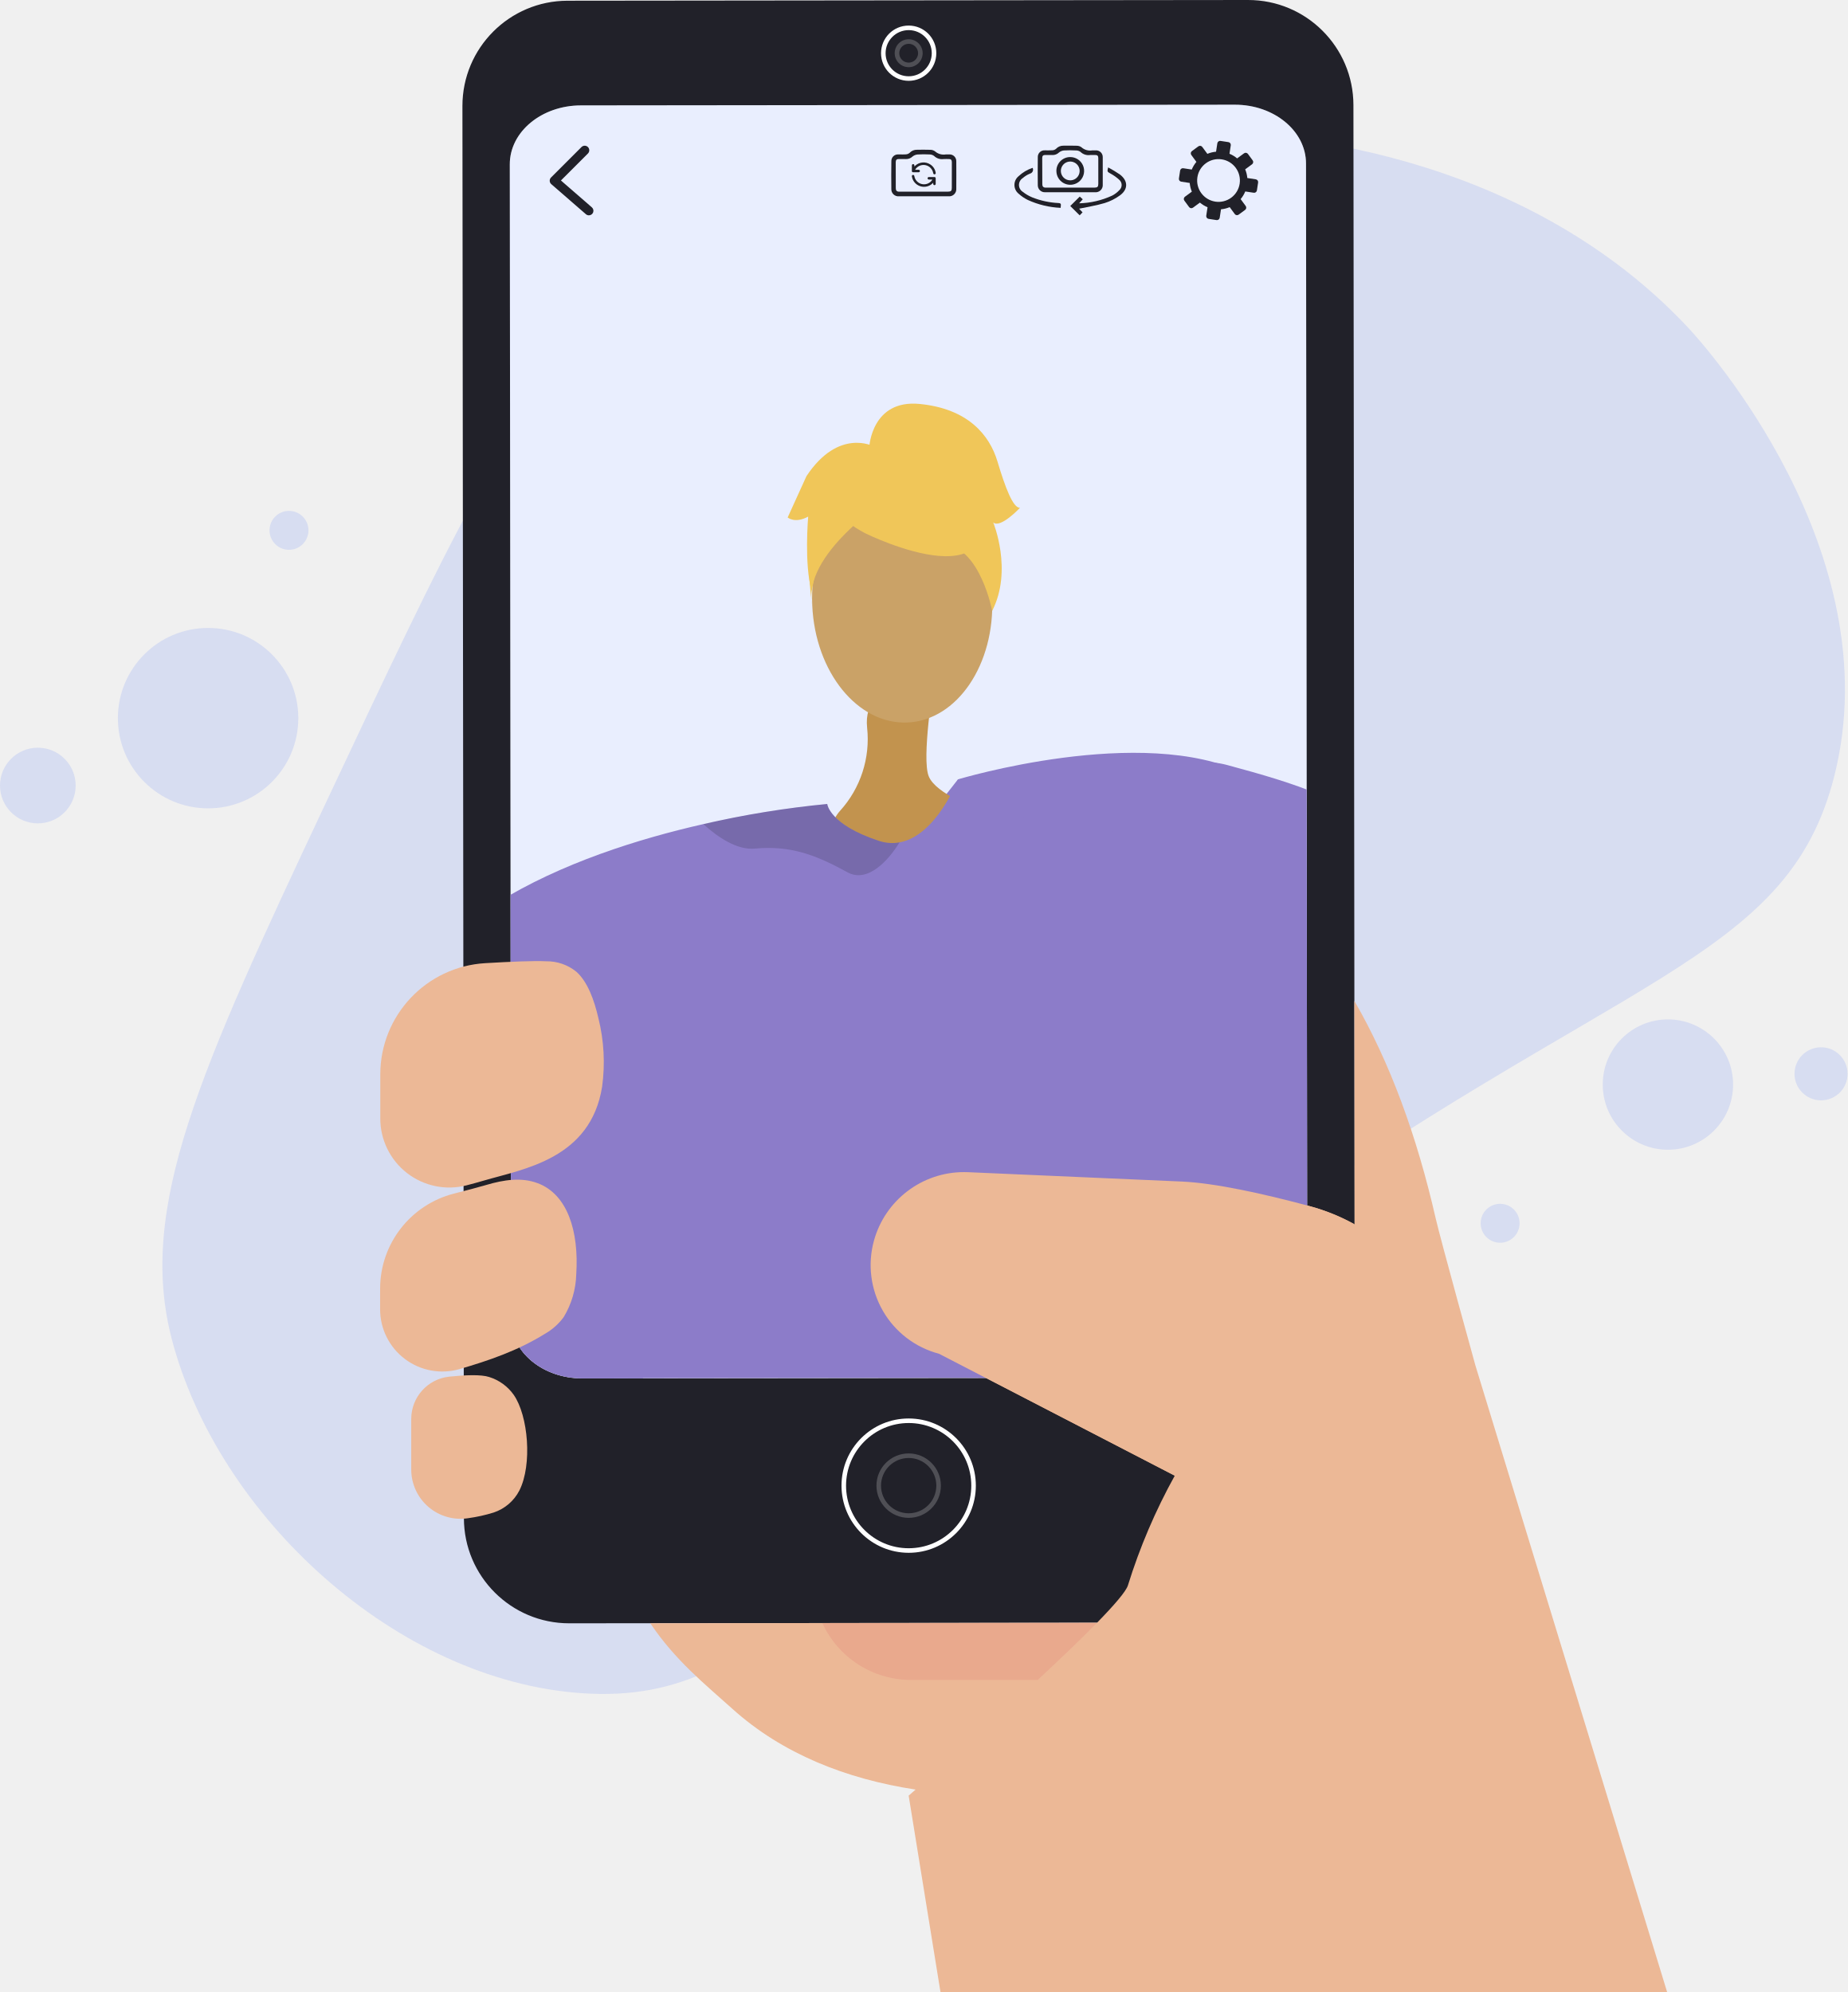
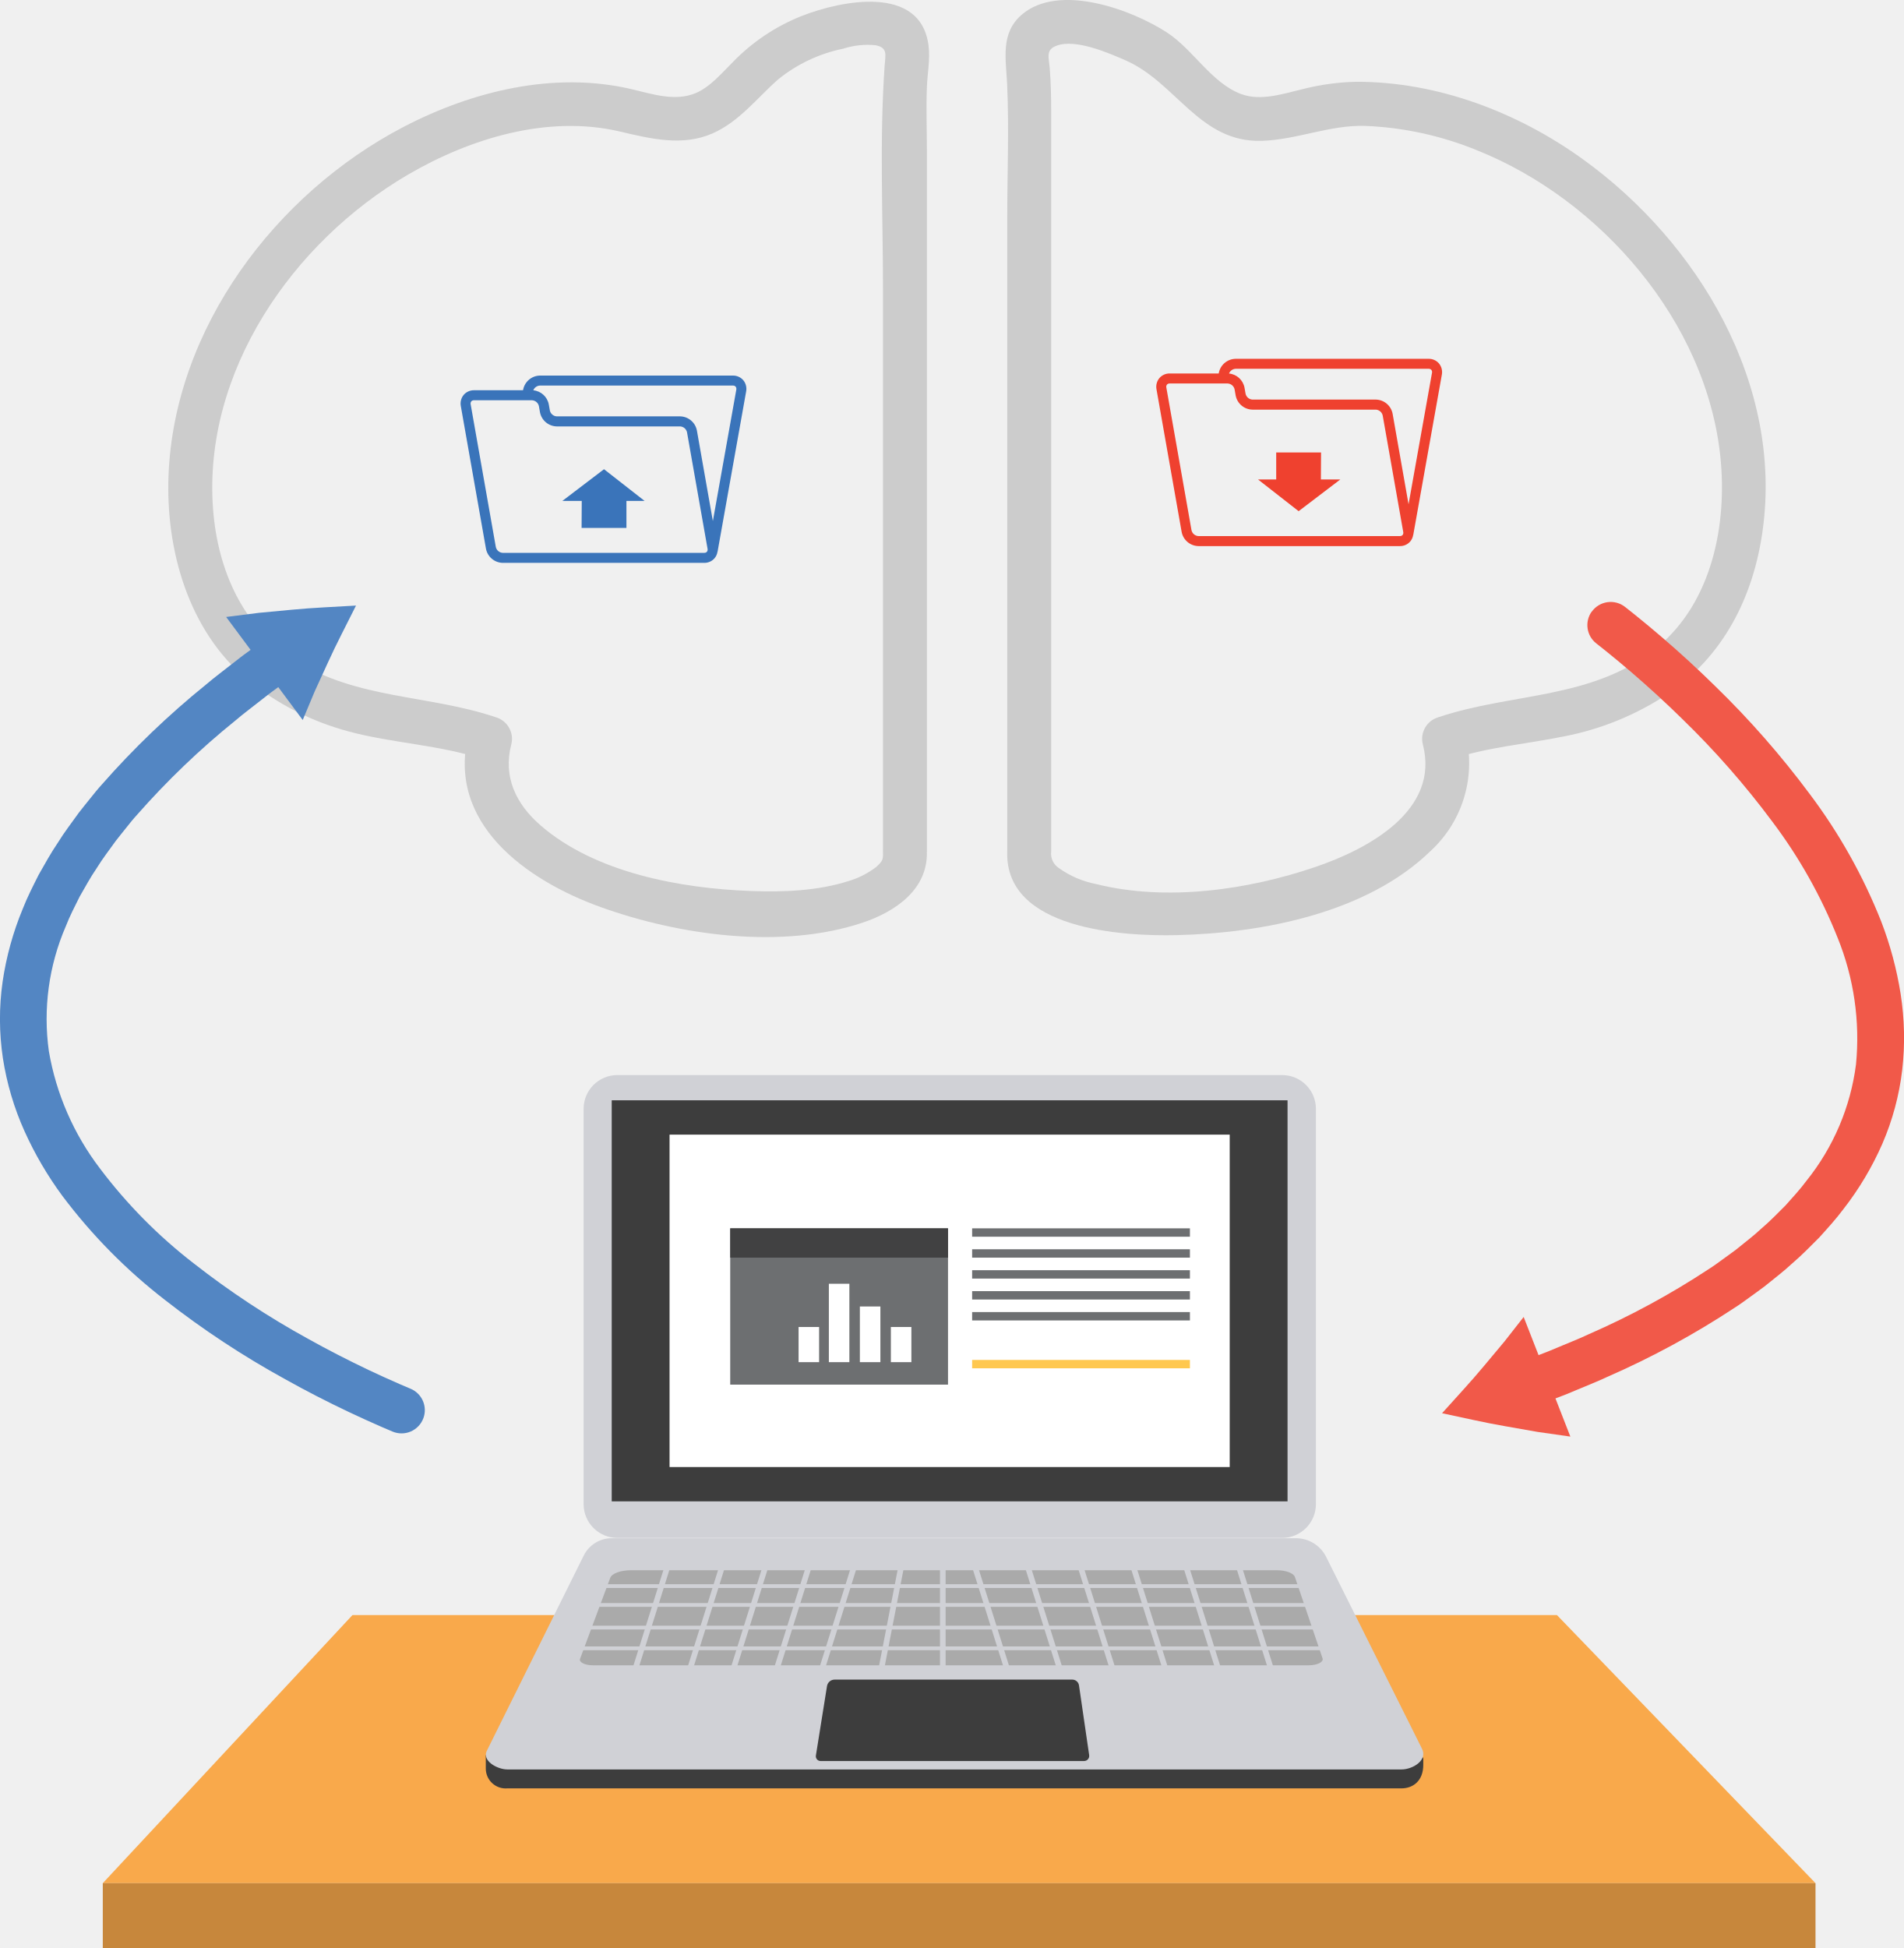
- <svg xmlns="http://www.w3.org/2000/svg" width="369.322" height="398.24" viewBox="0 0 369.322 398.24">
+ <svg xmlns="http://www.w3.org/2000/svg" width="309.396" height="316.486" viewBox="0 0 309.396 316.486">
  <defs>
-     <style>
-             .a,.p{fill:none;}.b{fill:#bec9f2;opacity:0.49;}.c{fill:#212129;}.d,.f,.g{fill:#fff;}.e{fill:#a6bdfc;opacity:0.25;}.f{opacity:0.21;}.g{opacity:0.42;}.h{fill:#ecb896;}.i{fill:#e3867c;opacity:0.32;}.j{clip-path:url(#a);}.k{fill:#caa267;}.l{fill:#5e5586;}.m{fill:#f1c759;}.n{opacity:0.3;}.o{opacity:0.5;}.p{stroke:#8c7cc9;stroke-miterlimit:10;stroke-width:1.391px;}.q{fill:#5e5587;}.r{fill:#8c7cc9;}.s{fill:#c2934e;}.t{fill:#7f7f7f;}.u{fill:#f0c659;}.v{opacity:0.15;}
-         </style>
-     <clipPath id="a">
-       <path class="a" d="M1061.5,559.934l-130.719.139c-7.854.008-14.228-5.25-14.234-11.745L916.3,317.413c-.007-6.494,6.355-11.766,14.209-11.774l130.718-.139c7.854-.009,14.228,5.249,14.234,11.744l.245,230.914C1075.717,554.653,1069.355,559.925,1061.5,559.934Z" transform="translate(-916.303 -305.5)" />
-     </clipPath>
+     <style>.a{fill:#f9a94b;}.b{fill:#c7873c;}.c{fill:#ce521f;}.d{fill:#ebebeb;}.e{fill:#8e96a3;}.f{fill:#3d3d3d;}.g{fill:#d0d1d6;}.h{fill:#fff;}.i{fill:#aaa;}.j{fill:#6d6f71;}.k{fill:#414142;}.l{fill:#ffc84f;}.m{fill:#ccc;}.n{fill:#3a74ba;}.o{fill:#ef412f;}.p{fill:#f15949;}.q{fill:#5386c3;}</style>
  </defs>
-   <g transform="translate(-790.562 -279.628)">
-     <g transform="translate(790.562 305.678)">
-       <path class="b" d="M863.029,446.773c25-53.185,37.5-79.777,54.2-94.623,55.788-49.6,165.633-57.677,218.606-.678,2.756,2.966,40.292,44.516,29.007,89.33-9.448,37.52-43.566,39.384-119.536,94.115-81.335,58.6-91.507,91.959-130.766,89.313-37.17-2.505-72.8-35.427-82.039-70.77C825.628,527.175,838,500.016,863.029,446.773Z" transform="translate(-798.155 -311.77)" />
-       <circle class="b" cx="18.033" cy="18.033" r="18.033" transform="translate(23.565 99.489)" />
-       <circle class="b" cx="7.563" cy="7.563" r="7.563" transform="translate(0 123.431)" />
-       <circle class="b" cx="13.029" cy="13.029" r="13.029" transform="translate(320.382 177.748)" />
-       <circle class="b" cx="5.304" cy="5.304" r="5.304" transform="translate(358.714 183.322)" />
-       <circle class="b" cx="3.892" cy="3.892" r="3.892" transform="translate(53.876 76.085)" />
-       <circle class="b" cx="3.892" cy="3.892" r="3.892" transform="translate(295.976 214.616)" />
-     </g>
-     <g transform="translate(866.544 279.628)">
-       <g transform="translate(16.452)">
-         <path class="c" d="M925.634,279.773l136.024-.145a21.044,21.044,0,0,1,21.066,21.021l.19,179.064.109,103.237a21.042,21.042,0,0,1-19.772,21.024c-.413.025-.829.041-1.249.041l-85.442.091-34.388.036-16.194.017a21.043,21.043,0,0,1-21.066-21.021l-.041-38.988-.029-27.7,0-3.836-.036-33.51-.006-5.458-.046-43.4-.138-129.414A21.043,21.043,0,0,1,925.634,279.773Z" transform="translate(-904.613 -279.628)" />
-         <path class="d" d="M1061.5,559.96l-130.719.139c-7.854.009-14.228-5.251-14.234-11.748L916.3,317.373c-.007-6.5,6.355-11.769,14.209-11.778l130.718-.139c7.854-.008,14.228,5.251,14.234,11.748l.245,230.977C1075.717,554.679,1069.355,559.951,1061.5,559.96Z" transform="translate(-906.829 -284.523)" />
-         <path class="e" d="M1061.5,559.891l-130.719.139c-7.854.009-14.228-5.249-14.234-11.744L916.3,317.371c-.007-6.5,6.355-11.766,14.209-11.775l130.718-.139c7.854-.008,14.228,5.25,14.234,11.744l.245,230.915C1075.717,554.61,1069.355,559.883,1061.5,559.891Z" transform="translate(-906.829 -284.523)" />
-         <g transform="translate(75.778 5.112)">
-           <path class="d" d="M998.112,642.954a13.427,13.427,0,1,1,13.428,13.427A13.443,13.443,0,0,1,998.112,642.954Zm.91,0a12.517,12.517,0,1,0,12.518-12.518A12.531,12.531,0,0,0,999.022,642.954Z" transform="translate(-998.112 -351.057)" />
-           <path class="f" d="M1006.734,644.588a6.44,6.44,0,1,1,6.44,6.44A6.448,6.448,0,0,1,1006.734,644.588Zm.91,0a5.529,5.529,0,1,0,5.53-5.53A5.536,5.536,0,0,0,1007.644,644.588Z" transform="translate(-999.746 -352.691)" />
-           <path class="d" d="M1007.864,291.458a5.524,5.524,0,1,1,5.524,5.524A5.53,5.53,0,0,1,1007.864,291.458Zm.91,0a4.614,4.614,0,1,0,4.614-4.613A4.619,4.619,0,0,0,1008.774,291.458Z" transform="translate(-999.96 -285.935)" />
-           <path class="f" d="M1011.233,292.1a2.794,2.794,0,1,1,2.794,2.794A2.8,2.8,0,0,1,1011.233,292.1Zm.91,0a1.883,1.883,0,1,0,1.884-1.884A1.885,1.885,0,0,0,1012.143,292.1Z" transform="translate(-1000.599 -286.573)" />
+   <g transform="translate(-782.667 -262.44)">
+     <path class="a" d="M803.73,636.872h278.314l-42.015-43.555H844.3Z" transform="translate(-4.359 -68.48)" />
+     <rect class="b" width="278.314" height="10.534" transform="translate(799.37 568.392)" />
+     <g transform="translate(861.607 437.103)">
+       <g transform="translate(18.052 46.6)">
+         <path class="c" d="M905.257,542.972h0a.438.438,0,0,1-.259-.56l.355-.964.819.3-.355.964A.438.438,0,0,1,905.257,542.972Z" transform="translate(-904.972 -541.448)" />
+       </g>
+       <g transform="translate(22.615 48.273)">
+         <path class="c" d="M911.011,545.089h0a.438.438,0,0,1-.259-.56l.355-.964c.024-.065.815.31.815.31l-.351.956A.439.439,0,0,1,911.011,545.089Z" transform="translate(-910.725 -543.557)" />
+       </g>
+       <g transform="translate(17.963 46.035)">
+         <path class="d" d="M905.146,542.636h0a.439.439,0,0,1-.259-.561l.389-1.055a.438.438,0,0,1,.561-.258h0a.437.437,0,0,1,.259.56l-.389,1.056A.438.438,0,0,1,905.146,542.636Z" transform="translate(-904.86 -540.735)" />
+       </g>
+       <g transform="translate(22.518 47.712)">
+         <path class="d" d="M910.888,544.75h0a.437.437,0,0,1-.258-.56l.389-1.056a.437.437,0,0,1,.56-.258h0a.438.438,0,0,1,.259.561l-.389,1.055A.437.437,0,0,1,910.888,544.75Z" transform="translate(-910.603 -542.849)" />
+       </g>
+       <g transform="translate(16.51 58.006)">
+         <rect class="e" width="1.855" height="2.861" transform="translate(0 1.74) rotate(-69.783)" />
+       </g>
+       <g transform="translate(17.733 54.939)">
+         <rect class="e" width="1.855" height="2.861" transform="translate(0 1.74) rotate(-69.783)" />
+       </g>
+       <g transform="translate(0 78.326)">
+         <path class="f" d="M1031.01,619.018H885.7a3.23,3.23,0,0,1-3.49-3.184v-2.178l15.905-29.391a5.062,5.062,0,0,1,4.535-2.811h111.2c2.075,0,6.65,4.087,7.578,5.943l13.122,26.751v.96C1034.581,617.894,1032.78,619.018,1031.01,619.018Z" transform="translate(-882.209 -581.454)" />
+       </g>
+       <g transform="translate(0.013 75.249)">
+         <path class="g" d="M1031.026,615.138H885.715c-1.614,0-4.27-1.415-3.272-3.155l15.688-31.6a5.063,5.063,0,0,1,4.535-2.811h111.2a5.476,5.476,0,0,1,4.9,3.029l15.529,31.074C1035.382,613.658,1032.8,615.138,1031.026,615.138Z" transform="translate(-882.225 -577.574)" />
+       </g>
+       <g transform="translate(15.895)">
+         <rect class="g" width="118.999" height="75.195" rx="5.486" />
+       </g>
+       <g transform="translate(20.464 4.101)">
+         <rect class="f" width="109.819" height="65.157" />
+       </g>
+       <g transform="translate(29.861 9.677)">
+         <rect class="h" width="91.024" height="54.006" />
+       </g>
+       <g transform="translate(53.632 98.218)">
+         <path class="f" d="M993.427,619.765H950.61a.773.773,0,0,1-.763-.895l1.806-11.278a1.254,1.254,0,0,1,1.239-1.056H991.51a1.1,1.1,0,0,1,1.091.943l1.654,11.341A.836.836,0,0,1,993.427,619.765Z" transform="translate(-949.838 -606.537)" />
+       </g>
+       <g transform="translate(15.29 80.449)">
+         <path class="i" d="M1019.923,599.573H903.587c-1.291,0-2.275-.5-2.071-1.044l4.906-13.166c.264-.711,1.691-1.233,3.365-1.233h104.93c1.486,0,2.748.469,2.963,1.1l4.5,13.24C1022.352,599.055,1021.294,599.573,1019.923,599.573Z" transform="translate(-901.489 -584.13)" />
+       </g>
+       <g transform="translate(14.983 77.51)">
+         <g transform="translate(0 5.208)">
+           <rect class="g" width="121.319" height="0.613" />
        </g>
-         <g transform="translate(17.446 28.164)">
-           <path class="c" d="M1087.267,329.971l1.585.242a.558.558,0,0,0,.634-.466l.259-1.694a5.725,5.725,0,0,0,1.737-.427l1.015,1.381a.556.556,0,0,0,.777.118l1.292-.949a.556.556,0,0,0,.118-.777l-1.015-1.381a5.74,5.74,0,0,0,.926-1.529l1.694.259a.556.556,0,0,0,.633-.466l.242-1.584a.556.556,0,0,0-.465-.634l-1.694-.259a5.716,5.716,0,0,0-.427-1.737l1.381-1.015a.556.556,0,0,0,.118-.777l-.949-1.292a.557.557,0,0,0-.777-.119l-1.381,1.015a5.73,5.73,0,0,0-1.53-.926l.259-1.693a.556.556,0,0,0-.466-.634l-1.584-.242a.556.556,0,0,0-.634.466l-.259,1.693a5.767,5.767,0,0,0-1.737.427L1086,315.59a.557.557,0,0,0-.777-.119l-1.292.95a.556.556,0,0,0-.119.777l1.015,1.38a5.745,5.745,0,0,0-.926,1.53l-1.693-.259a.556.556,0,0,0-.634.465l-.242,1.585a.556.556,0,0,0,.466.634l1.693.259a5.763,5.763,0,0,0,.427,1.737l-1.38,1.015a.556.556,0,0,0-.119.777l.95,1.292a.556.556,0,0,0,.777.118l1.38-1.014a5.753,5.753,0,0,0,1.53.926l-.259,1.694A.556.556,0,0,0,1087.267,329.971Zm1.338-3.449a4.273,4.273,0,1,1,4.869-3.578A4.273,4.273,0,0,1,1088.6,326.523Z" transform="translate(-955.552 -314.378)" />
-           <circle class="g" cx="12.972" cy="12.972" r="12.972" transform="translate(56.96 212.007) rotate(-8.774)" />
-           <circle class="d" cx="9.28" cy="9.28" r="9.28" transform="matrix(0.424, -0.906, 0.906, 0.424, 59.42, 227.317)" />
-           <path class="c" d="M933.966,329.488a.91.91,0,0,0,.6-1.6l-6.18-5.368,5.412-5.411a.911.911,0,0,0-1.288-1.288l-6.1,6.1a.911.911,0,0,0,.047,1.332l6.918,6.008A.909.909,0,0,0,933.966,329.488Z" transform="translate(-926.138 -314.602)" />
-           <path class="d" d="M976.949,588.4a4.017,4.017,0,1,0,4.017-4.016A4.017,4.017,0,0,0,976.949,588.4Z" transform="translate(-935.769 -365.554)" />
-           <path class="d" d="M950.956,588.4a4.017,4.017,0,1,0,4.017-4.016A4.017,4.017,0,0,0,950.956,588.4Z" transform="translate(-930.842 -365.554)" />
-           <path class="d" d="M1071.507,588.4a4.017,4.017,0,1,0,4.017-4.016A4.017,4.017,0,0,0,1071.507,588.4Z" transform="translate(-953.691 -365.554)" />
-           <path class="d" d="M1045.514,588.4a4.017,4.017,0,1,0,4.017-4.016A4.017,4.017,0,0,0,1045.514,588.4Z" transform="translate(-948.764 -365.554)" />
-           <path class="g" d="M1004.836,613.181h15.346a1.607,1.607,0,0,0,1.606-1.607h0a1.607,1.607,0,0,0-1.606-1.606h-15.346a1.606,1.606,0,0,0-1.606,1.606h0A1.607,1.607,0,0,0,1004.836,613.181Z" transform="translate(-940.75 -370.402)" />
-           <path class="g" d="M957.518,613.181h15.346a1.607,1.607,0,0,0,1.606-1.607h0a1.607,1.607,0,0,0-1.606-1.606H957.518a1.607,1.607,0,0,0-1.606,1.606h0A1.607,1.607,0,0,0,957.518,613.181Z" transform="translate(-931.781 -370.402)" />
-           <path class="g" d="M1055.06,613.181h15.346a1.607,1.607,0,0,0,1.606-1.607h0a1.607,1.607,0,0,0-1.606-1.606H1055.06a1.607,1.607,0,0,0-1.606,1.606h0A1.607,1.607,0,0,0,1055.06,613.181Z" transform="translate(-950.269 -370.402)" />
+         <g transform="translate(0 8.272)">
+           <rect class="g" width="121.319" height="0.613" />
+         </g>
+         <g transform="translate(0 11.948)">
+           <rect class="g" width="121.319" height="0.613" />
+         </g>
+         <g transform="translate(0 15.318)">
+           <rect class="g" width="121.319" height="0.613" />
+         </g>
+         <g transform="translate(8.633 0.327)">
+           <rect class="g" width="0.919" height="20.22" transform="translate(6.06 0) rotate(17.439)" />
+         </g>
+         <g transform="translate(17.517 0.327)">
+           <rect class="g" width="0.919" height="20.22" transform="translate(6.06 0) rotate(17.439)" />
+         </g>
+         <g transform="translate(24.564 0.327)">
+           <rect class="g" width="0.919" height="20.22" transform="translate(6.06 0) rotate(17.439)" />
+         </g>
+         <g transform="translate(31.61 0.327)">
+           <rect class="g" width="0.919" height="20.22" transform="translate(6.06 0) rotate(17.439)" />
+         </g>
+         <g transform="translate(38.963 0.327)">
+           <rect class="g" width="0.919" height="20.22" transform="translate(6.06 0) rotate(17.439)" />
+         </g>
+         <g transform="translate(48.633 0.097)">
+           <rect class="g" width="0.919" height="20.22" transform="translate(3.851 0) rotate(10.978)" />
+         </g>
+         <g transform="translate(58.821)">
+           <rect class="g" width="0.919" height="20.22" />
+         </g>
+         <g transform="translate(106.362 0.327)">
+           <rect class="g" width="0.919" height="20.22" transform="translate(0 0.275) rotate(-17.439)" />
+         </g>
+         <g transform="translate(97.784 0.327)">
+           <rect class="g" width="0.919" height="20.22" transform="translate(0 0.275) rotate(-17.439)" />
+         </g>
+         <g transform="translate(89.206 0.327)">
+           <rect class="g" width="0.919" height="20.22" transform="translate(0 0.275) rotate(-17.439)" />
+         </g>
+         <g transform="translate(80.628 0.327)">
+           <rect class="g" width="0.919" height="20.22" transform="translate(0 0.275) rotate(-17.439)" />
+         </g>
+         <g transform="translate(72.05 0.327)">
+           <rect class="g" width="0.919" height="20.22" transform="translate(0 0.275) rotate(-17.439)" />
+         </g>
+         <g transform="translate(63.472 0.327)">
+           <rect class="g" width="0.919" height="20.22" transform="translate(0 0.275) rotate(-17.439)" />
        </g>
      </g>
-       <g transform="translate(54.012 200.085)">
-         <path class="h" d="M1046.428,643.369a116.525,116.525,0,0,1,9.36-21.926l-47-24.344a18.335,18.335,0,0,1-13-22.606h0A18.67,18.67,0,0,1,1014.6,560.81l42.774,1.87c6.584.289,16.154,2.4,25.466,4.9a39.4,39.4,0,0,1,8.9,3.6l-.047-44.667c7.168,12.417,12.494,27.017,16.246,43.437.961,4.208,7.947,29.434,7.956,29.468l38.317,125.25H1008.96L1002.6,685.4s.5-.433,1.385-1.208c-13.855-2.114-26.632-7.145-36.614-16.135-5.457-4.914-11.428-9.673-16.417-17.118l89.292-.095C1043.691,647.316,1046.052,644.58,1046.428,643.369Z" transform="translate(-950.956 -526.505)" />
+       <g transform="translate(39.719 24.901)">
+         <rect class="j" width="35.39" height="25.392" />
+         <rect class="k" width="35.39" height="4.761" />
+         <rect class="h" width="3.333" height="5.713" transform="translate(11.109 16.029)" />
+         <rect class="h" width="3.333" height="12.736" transform="translate(16.029 9.006)" />
+         <rect class="h" width="3.333" height="9.046" transform="translate(21.068 12.696)" />
+         <rect class="h" width="3.333" height="5.713" transform="translate(26.106 16.029)" />
      </g>
-       <path class="i" d="M993.386,679.975l54.9-.058c-3.24,3.315-7.438,7.327-11.852,11.429h-25.346A19.483,19.483,0,0,1,993.386,679.975Z" transform="translate(-904.986 -355.496)" />
-       <g transform="translate(126.798 29.119)">
-         <path class="c" d="M1052.644,327.048h1.526l2.678,0-2.678,0Z" transform="translate(-1043.016 -317.735)" />
-         <path class="c" d="M1046.522,323.412a1.4,1.4,0,0,0,1.524,1.456q1.718,0,3.436,0h1.526l2.678,0q1.116,0,2.232,0a1.425,1.425,0,0,0,1.589-1.55q.022-2.712,0-5.426a1.332,1.332,0,0,0-1.4-1.394,6.654,6.654,0,0,0-.672,0,2.594,2.594,0,0,1-2.191-.624,1.567,1.567,0,0,0-.956-.3c-.877-.039-1.756-.012-2.635-.012a1.922,1.922,0,0,0-1.474.619,1.186,1.186,0,0,1-.705.3c-.513.044-1.032,0-1.55.015a1.317,1.317,0,0,0-1.4,1.383C1046.506,319.725,1046.5,321.569,1046.522,323.412Zm.888-5.408c0-.413.2-.592.607-.581.464.011.93-.018,1.393.009a1.806,1.806,0,0,0,1.349-.508,1.836,1.836,0,0,1,1-.408,19.988,19.988,0,0,1,2.424,0,1.474,1.474,0,0,1,.892.3,2.262,2.262,0,0,0,1.888.616c.342-.028.689.007,1.033-.006.438-.018.623.184.622.618-.007,1.721,0,3.443,0,5.163,0,.57-.177.736-.738.738q-2.427,0-4.853,0c-1.635,0-3.271-.009-4.9.007-.49,0-.7-.224-.7-.678C1047.408,321.514,1047.412,319.758,1047.41,318Z" transform="translate(-1041.853 -315.557)" />
-         <path class="c" d="M1054.535,328.638l1.883,1.866.572-.6-.689-.726c1.721-.368,3.457-.635,5.123-1.134a10.355,10.355,0,0,0,3.015-1.512c1.7-1.224,1.677-2.929.018-4.193a24.809,24.809,0,0,0-2.349-1.418c-.222.866-.173.865.457,1.225a8.391,8.391,0,0,1,1.786,1.274,1.372,1.372,0,0,1,0,2.042,5.318,5.318,0,0,1-1.418,1.087,16.674,16.674,0,0,1-6.626,1.55c.286-.318.5-.552.726-.806l-.6-.54Z" transform="translate(-1043.374 -316.573)" />
-         <path class="c" d="M1041.621,326.218a7.889,7.889,0,0,0,1.823,1.236,17.7,17.7,0,0,0,6.558,1.577c.016-.187.022-.336.041-.482.049-.357-.1-.457-.46-.481a16.256,16.256,0,0,1-5.268-1.136,8.036,8.036,0,0,1-1.9-1.118,1.621,1.621,0,0,1,0-2.726,5.3,5.3,0,0,1,1.434-.895.815.815,0,0,0,.554-1.161,7.571,7.571,0,0,0-2.833,1.69A2.254,2.254,0,0,0,1041.621,326.218Z" transform="translate(-1040.764 -316.595)" />
-         <path class="c" d="M1051.113,321.157a2.772,2.772,0,1,0,2.736-2.786A2.762,2.762,0,0,0,1051.113,321.157Zm.894.034a1.878,1.878,0,1,1,1.869,1.832A1.877,1.877,0,0,1,1052.007,321.191Z" transform="translate(-1042.726 -316.09)" />
+       <rect class="j" width="35.39" height="1.36" transform="translate(79.03 24.901)" />
+       <rect class="j" width="35.39" height="1.36" transform="translate(79.03 28.302)" />
+       <rect class="j" width="35.39" height="1.36" transform="translate(79.03 31.703)" />
+       <rect class="j" width="35.39" height="1.36" transform="translate(79.03 35.105)" />
+       <rect class="j" width="35.39" height="1.36" transform="translate(79.03 38.506)" />
+       <rect class="l" width="35.39" height="1.36" transform="translate(79.03 46.282)" />
+     </g>
+     <g transform="translate(810.008 262.719)">
+       <path class="m" d="M933.282,400.841c.044,1.306,0,1.553-1.154,2.575a14.164,14.164,0,0,1-4.429,2.239c-5.085,1.611-10.563,1.811-15.854,1.617-11.42-.42-25.288-2.931-34.2-10.662-4-3.466-6.133-7.893-4.754-13.17a3.651,3.651,0,0,0-2.493-4.39c-10.911-3.682-22.552-2.9-32.6-9.238-8.545-5.39-12.63-14.72-13.372-24.58-1.679-22.3,12.937-43.375,31.614-54.309,10.143-5.939,22.775-9.787,34.472-7.046,4.964,1.163,10.145,2.46,15.039.328,4.36-1.9,7.244-5.75,10.724-8.816a24.674,24.674,0,0,1,10.566-4.972,12.8,12.8,0,0,1,5.271-.549c1.981.411,1.572,1.509,1.442,3.351-.847,12.018-.267,24.234-.267,36.285v91.339c0,4.592,7.137,4.6,7.137,0V287.248c0-3.537-.144-7.109,0-10.643.091-2.224.546-4.464.264-6.688-1.27-10-14.257-7.306-20.634-4.8a31.987,31.987,0,0,0-11.229,7.547c-1.771,1.757-3.6,3.956-5.947,4.96-3.349,1.436-7.114.155-10.468-.63-12.532-2.936-25.814.285-37.059,6.151-20.791,10.846-37.241,32.722-38.164,56.626-.468,12.095,3.248,25.291,12.872,33.21a43.871,43.871,0,0,0,16.425,8.375c7.263,1.948,14.864,2.163,22.017,4.577L866,381.542c-3.833,14.671,9.308,23.993,21.45,28.357,12.777,4.591,29.453,6.922,42.609,2.488,5.233-1.764,10.565-5.382,10.356-11.545C940.265,396.261,933.127,396.239,933.282,400.841Z" transform="translate(-817.144 -262.792)" />
+     </g>
+     <g transform="translate(946.067 262.44)">
+       <path class="m" d="M988.984,400.768c-.431,12.736,18.853,13.806,27.569,13.6,13.945-.331,30.923-3.6,41.279-13.723a19.367,19.367,0,0,0,5.567-19.175l-2.493,4.39c6.077-2.051,12.454-2.525,18.7-3.809a46.278,46.278,0,0,0,16.5-6.73c9.21-6.163,14.114-15.826,15.624-26.648,3.317-23.759-10.376-46.776-29.177-60.345-10.6-7.65-23.672-12.628-36.846-12.6a38.336,38.336,0,0,0-8.71,1.191c-3.165.741-6.745,1.983-9.949.819-4.825-1.754-7.842-7.243-12.1-10.014-5.76-3.745-17.578-8.087-23.606-2.9-3.527,3.036-2.551,7.245-2.37,11.363.317,7.179.014,14.441.014,21.628V400.768c0,4.592,7.137,4.6,7.137,0V280.333c0-2.256-.052-4.458-.224-6.7-.146-1.906-.72-3.084,1.109-3.772,3.079-1.158,8.451,1.181,11.2,2.384,8.242,3.605,12.016,13.371,22.1,13.077,5.747-.168,11.03-2.6,16.835-2.428a53.563,53.563,0,0,1,18.109,3.935c20.165,8.034,37.352,27.869,39.618,49.853,1.129,10.957-1.346,23.513-10.178,30.853-10.363,8.611-23.608,7.371-35.684,11.446a3.645,3.645,0,0,0-2.492,4.39c2.816,10.776-8.94,17.014-17.425,19.912-10.985,3.752-24.251,5.643-35.671,2.784a15.323,15.323,0,0,1-6-2.564,2.821,2.821,0,0,1-1.3-2.73C996.277,396.174,989.14,396.18,988.984,400.768Z" transform="translate(-988.71 -262.44)" />
+     </g>
+     <g transform="translate(857.514 323.459)">
+       <g transform="translate(0 0)">
+         <path class="n" d="M922.988,340.143a2.179,2.179,0,0,0-1.68-.759H889.922a2.831,2.831,0,0,0-2.712,2.293l-.017.09h-7.969a2.179,2.179,0,0,0-1.68.759,2.221,2.221,0,0,0-.46,1.821l4.085,23.165a2.832,2.832,0,0,0,2.713,2.3h32.761a2.173,2.173,0,0,0,1.679-.759,2.13,2.13,0,0,0,.469-1.048l.013,0,4.644-26.041A2.219,2.219,0,0,0,922.988,340.143Zm-5.911,27.863a.545.545,0,0,1-.434.178H883.882a1.215,1.215,0,0,1-1.112-.954l-4.085-23.165a.592.592,0,0,1,.1-.493.544.544,0,0,1,.434-.178h9.441a1.216,1.216,0,0,1,1.112.954l.174.994a2.834,2.834,0,0,0,2.713,2.3h20.069a1.215,1.215,0,0,1,1.112.954l3.336,18.919A.592.592,0,0,1,917.077,368.005Zm4.77-26.326-3.806,21.343-2.595-14.712a2.832,2.832,0,0,0-2.713-2.3H892.664a1.217,1.217,0,0,1-1.112-.954l-.175-.994a2.841,2.841,0,0,0-2.514-2.288,1.222,1.222,0,0,1,1.059-.768h31.386a.543.543,0,0,1,.434.178A.593.593,0,0,1,921.847,341.68Z" transform="translate(-877.048 -339.384)" />
      </g>
-       <g transform="translate(102.173 29.927)">
-         <path class="c" d="M1010.4,324.411a1.4,1.4,0,0,0,1.523,1.459h9.872a1.433,1.433,0,0,0,1.588-1.556c.016-1.807.008-3.615,0-5.422a1.334,1.334,0,0,0-1.4-1.394,6.221,6.221,0,0,0-.673,0,2.6,2.6,0,0,1-2.188-.624,1.581,1.581,0,0,0-.956-.3c-.875-.041-1.759-.008-2.634-.008a1.93,1.93,0,0,0-1.475.616,1.21,1.21,0,0,1-.706.3c-.51.049-1.029.008-1.547.016a1.315,1.315,0,0,0-1.4,1.386C1010.379,320.724,1010.371,322.564,1010.4,324.411Zm.883-5.406c0-.413.2-.592.608-.584.462.008.932-.016,1.394.008a1.822,1.822,0,0,0,1.354-.511,1.845,1.845,0,0,1,1-.405,20.139,20.139,0,0,1,2.423-.008,1.464,1.464,0,0,1,.891.308,2.269,2.269,0,0,0,1.888.616c.341-.032.69,0,1.03-.008.438-.016.624.186.624.616-.008,1.726,0,3.444-.008,5.163,0,.575-.17.738-.737.738H1016.9c-1.637,0-3.274-.008-4.911.008-.486.008-.7-.219-.7-.681C1011.279,322.515,1011.287,320.756,1011.279,319.006Z" transform="translate(-1010.38 -316.554)" />
-         <path class="c" d="M1015.464,321.411a.238.238,0,0,0,.254.25q.556.006,1.11,0a.249.249,0,1,0,0-.5c-.228,0-.456,0-.713,0a1.959,1.959,0,0,1,3.611.644c0,.021.009.041.015.061a.248.248,0,0,0,.29.208.244.244,0,0,0,.2-.3,2.4,2.4,0,0,0-1.106-1.689,2.452,2.452,0,0,0-3.034.308l-.123.117c0-.1,0-.16,0-.224a.245.245,0,0,0-.252-.251.238.238,0,0,0-.243.247Q1015.457,320.85,1015.464,321.411Z" transform="translate(-1011.343 -317.151)" />
-         <path class="c" d="M1015.468,323.035a2.653,2.653,0,0,0,.12.5,2.458,2.458,0,0,0,4.023.921l.123-.115c0,.095,0,.159,0,.224a.251.251,0,0,0,.252.255.246.246,0,0,0,.243-.251q.007-.562,0-1.123a.236.236,0,0,0-.255-.247q-.55,0-1.1,0a.243.243,0,0,0-.264.239.247.247,0,0,0,.26.259c.228,0,.456,0,.705,0a1.769,1.769,0,0,1-.407.486,1.962,1.962,0,0,1-3.2-1.133c-.006-.028-.011-.057-.019-.085a.247.247,0,0,0-.284-.186A.236.236,0,0,0,1015.468,323.035Z" transform="translate(-1011.344 -317.732)" />
-       </g>
-       <g transform="translate(25.927 20.968)">
-         <g class="j">
-           <g transform="translate(-60.772 59.725)">
-             <path class="k" d="M1032.541,923.131s-.328,150.255,6.137,152.236c11.606,3.626,56.768,14.816,8.271,15.961-24.6,3.785-23.313-1.84-24.143-6.425-.678-3.747-12.748-137.061-14.759-147.328l-.723-3.689Z" transform="translate(-872.783 -482.287)" />
-             <path class="k" d="M916.7,922.594s-9.584,149.388-16.071,151.3c-11.644,3.5-56.925,14.213-8.444,15.873,24.562,4.045,23.332-1.593,24.212-6.169.72-3.74,6.588-32.078,8.712-42.323.476-2.294,17.77-118.11,17.77-118.11Z" transform="translate(-846.801 -482.185)" />
-             <path class="l" d="M919.148,1109.162c.518-2.118-14.991-3.53-16.931-1.968s-33.476,4.63-33.833,13.736,43.179,6.452,46.257,6.557S918.13,1113.323,919.148,1109.162Z" transform="translate(-846.449 -517.047)" />
-             <g transform="translate(37.747 268.338)">
-               <path class="m" d="M903.828,716.574a9.676,9.676,0,0,0,5.556,2.243c12.8-.306,68.1-1.766,98-4.763,10.548-1.058,17.934-2.307,19.176-3.77,0,0,0,.043,0,.121-.006,1.633-.123,20.335-.366,44.853-.478,48.4,7.658,117.337,14.5,138.072,1.477,4.475-67.48.585-67.48.585-2.408-49.822-1.508-137.509-4.778-141.3-3.978-4.607-6.66,72.6-10.8,137.3-26.876,8.174-70.116,5.791-69.741,3.021C892.354,860.026,903.828,716.574,903.828,716.574Z" transform="translate(-887.894 -710.283)" />
-               <g class="n" transform="translate(66.459)">
-                 <path d="M970.514,718.966c-.208-.007-.417-.015-.619-.023C969.9,718.942,970.115,718.948,970.514,718.966Z" transform="translate(-969.895 -711.924)" />
-                 <path class="o" d="M970.659,717.324c16.524.583,52.41-3.271,52.41-3.271,10.548-1.058,17.934-2.307,19.176-3.77,0,0,0,.043,0,.121-.006,1.633-.123,20.335-.365,44.853a12.512,12.512,0,0,1-1.74-.122,13.5,13.5,0,0,1-8.986-5.732,29.41,29.41,0,0,1-3.7-6.835C1014.15,720.055,975.955,717.563,970.659,717.324Z" transform="translate(-970.04 -710.283)" />
-               </g>
-               <g transform="translate(18.455 3.771)">
-                 <line class="p" x1="9.432" y2="180.598" transform="translate(0 0.821)" />
-                 <line class="p" x1="9.44" y2="177.461" transform="translate(17.454 3.669)" />
-                 <line class="p" x1="6.581" y2="176.099" transform="translate(37.226 2.936)" />
-                 <line class="p" x2="1.988" y2="36.332" transform="translate(60.096 2.231)" />
-                 <line class="p" x2="4.627" y2="179.177" transform="translate(78.177 1.448)" />
-                 <line class="p" x2="7.102" y2="180.574" transform="translate(93.73 0.662)" />
-                 <line class="p" x2="11.598" y2="181.418" transform="translate(109.022)" />
-               </g>
-               <path class="p" d="M905.672,740s98.378.321,124.113-5.374" transform="translate(-891.263 -714.897)" />
-               <path class="p" d="M971.5,762.155c-34.009,9.163-67.421-1.547-67.421-1.547" transform="translate(-890.962 -719.821)" />
-               <path class="p" d="M986.684,759.431s31.382,7.25,58.288-1.186" transform="translate(-906.618 -719.373)" />
-               <path class="p" d="M902.72,776.96s25.324,11.714,65.242,3.455" transform="translate(-890.704 -722.921)" />
-               <path class="p" d="M901.082,796.436s39.037,9.934,65.335,2.813" transform="translate(-890.393 -726.612)" />
-               <path class="p" d="M899.431,815.784s20.293,14.323,65.478,5.548" transform="translate(-890.081 -730.279)" />
-               <path class="p" d="M897.5,838.042s30.6,14.125,66.2,2.046" transform="translate(-889.714 -734.498)" />
-               <path class="p" d="M895.686,858.434s21.848,13.92,66.675,3.344" transform="translate(-889.371 -738.363)" />
-               <path class="p" d="M893.773,879.336s29.914,13.814,67.478-.019" transform="translate(-889.008 -742.321)" />
-               <path class="p" d="M892.225,895.66s17.981,15.622,67.917,1.3" transform="translate(-888.715 -745.418)" />
-               <path class="p" d="M890.368,914.187s28.543,13.291,68.575.815" transform="translate(-888.363 -748.93)" />
-               <path class="p" d="M989.324,779.887s13.421,9.989,56.94.258" transform="translate(-907.118 -723.475)" />
-               <path class="p" d="M990.616,799.309s18.544,7.572,55.519-.643" transform="translate(-907.363 -727.035)" />
-               <path class="p" d="M990.489,820.68s28.432,7.122,56.328-2.44" transform="translate(-907.339 -730.745)" />
-               <path class="p" d="M990.793,838.723s27.81,10.782,57.275-2.481" transform="translate(-907.397 -734.157)" />
-               <path class="p" d="M991.108,858.532s26.37,7.865,58.487-2.533" transform="translate(-907.456 -737.901)" />
-               <path class="p" d="M991.437,877.552s22.322,8.742,59.93-2.6" transform="translate(-907.519 -741.494)" />
-               <path class="p" d="M992.185,894.689s26.578,12.088,61.315-1.248" transform="translate(-907.661 -744.998)" />
-               <path class="p" d="M992.349,915.568s30,8.606,63.839-2.036" transform="translate(-907.692 -748.806)" />
-             </g>
-             <path class="q" d="M1023.81,1106.5c-.494-2.122,18.325-1.129,20.248.453s29.635,6.307,29.892,15.417-43.247,5.994-46.326,6.067S1024.782,1110.667,1023.81,1106.5Z" transform="translate(-875.906 -516.811)" />
-             <path class="r" d="M894.862,677.347c9.195,12.6,81.292,23.4,118.8,16.371a58.932,58.932,0,0,0,12.361-3.549c3.556-1.544,7-5.566,10.289-11.488,25.01-45.1,40.494-200.349,22.453-209.189-20.4-10-57.289,1.144-57.289,1.144L987.77,488.155l-66.132,38.959s-15.336,56.2-23.547,100.122c-.606,3.238-1.172,6.411-1.692,9.483C893.006,656.849,891.654,672.953,894.862,677.347Z" transform="translate(-851.122 -395.517)" />
-             <path class="s" d="M1016.063,446.888c.009,1.4-2.431,15.986-.98,19.628s9.827,6.31,9.254,6.919-11.9,12.146-22.422,9.2-4.562-9.2-4.562-9.2a21.312,21.312,0,0,0,5.416-16.632C1001.7,446.488,1016.063,446.888,1016.063,446.888Z" transform="translate(-870.574 -392.022)" />
-             <path class="r" d="M858.439,667.118c31.119,4.535,97.6-26.513,97.6-26.513L949.7,623.11s-39.274,1.8-45.641,2.842c0,0,19.188-15.7,25.329-36.631,4.52-15.4,59.068-81.269,75.45-109.984,5.888-10.324-13.161-7.539-13.161-7.539s-4.3,11.261-11.689,12.6a8.3,8.3,0,0,1-4.142-.319c-9.9-3.254-10.3-7.365-10.3-7.365a191.923,191.923,0,0,0-24.76,4.026c-12.845,2.914-28.489,7.789-41.326,15.785-26.87,16.747-45.645,68.822-48.795,87.089S827.323,662.583,858.439,667.118Z" transform="translate(-841.32 -396.679)" />
-             <g transform="translate(87.901 197.754)">
-               <ellipse class="t" cx="8.408" cy="8.294" rx="8.408" ry="8.294" />
-             </g>
-             <g transform="translate(116.316)">
-               <ellipse class="k" cx="17.996" cy="24.223" rx="17.996" ry="24.223" transform="translate(3.85 16.139) rotate(-2.516)" />
-               <g transform="translate(4.196 6.78)">
-                 <path class="u" d="M1002.4,406.715s31.852,15.738,21.451-11.216C1016.656,376.85,980.655,395.407,1002.4,406.715Z" transform="translate(-991.055 -387.557)" />
-                 <path class="u" d="M1005.6,400.3s-16.982,10.915-14.867,21.073c0,0-5.139-30.375,12.146-31.859s24.059-.113,23.894,32.238C1026.769,421.748,1020.645,396.273,1005.6,400.3Z" transform="translate(-990.014 -387.855)" />
-               </g>
-               <path class="u" d="M1004.961,387.857s.47-9.55,10.087-8.6,13.943,6.171,15.538,11.5,3.132,9.318,4.5,9.262c0,0-3.925,4.211-5.348,2.92,0,0,3.957,9.543-.208,17.684,0,0-2.294-12.181-9.179-13.246S1004.961,387.857,1004.961,387.857Z" transform="translate(-988.651 -379.192)" />
-               <path class="u" d="M1002.018,389.57s-7-3.76-13.428,5.954l-3.753,8.254s1.423,1.29,4.1-.17c0,0-.84,9.545.692,14.849l3.348-16.366Z" transform="translate(-984.837 -381.023)" />
-             </g>
-             <path class="v" d="M896.353,674.175a86.876,86.876,0,0,0,5.216,7.314c.018.022-.146,2.662-.129,2.685,3.607,4.552,7.645,7.42,15.194,14.182.069.062,2.093.088,2.161.149q1.187,1.061,2.445,2.162c23.408,20.49,66.238,27.741,92.375,30.507a58.932,58.932,0,0,0,12.361-3.549c3.556-1.544,7-5.566,10.289-11.488L898.045,664.692l-4.688-1.747S890.879,665.548,896.353,674.175Z" transform="translate(-851.076 -432.973)" />
-             <path class="k" d="M886.363,664.377c5.7.782,20.467,5.743,20.467,5.743l2.939-8.991s-7.014-4.3-8.952-6.626-2.982-4.309-4.586-5.528-5.811-2.257-5.811-2.257l-.477.609-.472.6-.156-.014a15.64,15.64,0,0,1-2.264-.293,8.087,8.087,0,0,0-2.5,1.679,4.115,4.115,0,0,0-.7.791,6.617,6.617,0,0,1-2.108,1.727c-.236.144-.43.256-.533.33s-.41.358-.793.731c-.953.94-2.434,2.5-2.9,3.052a31.285,31.285,0,0,0-3.029,2.946,3.272,3.272,0,0,0-.335.6C873.57,660.869,880.66,663.6,886.363,664.377Z" transform="translate(-847.537 -429.897)" />
-             <path class="r" d="M1017.577,531.144c0-1.5,12.722-70.295,39.954-62.932s45.62,13.643,56.229,66.32-11.476,155.52-103.83,148.751-82.1-34.531-105.117-46.814l4.44-17.367s3.994,6.756,15.671,4,45.271-11.334,65.427-7.742c0,0,16.424-12.382,15.108-19.221s8.033-54.632,16.794-66.145S1017.577,531.144,1017.577,531.144Z" transform="translate(-853.353 -395.96)" />
-             <path class="v" d="M892.869,648.06a.707.707,0,0,0,.165.154c.5.293,3.551,1.331,3.882,1.428s-1.118-.81-1.515-.842a8.852,8.852,0,0,1-1.905-1.331l-.472.6Z" transform="translate(-851.09 -430.039)" />
-             <g transform="translate(125.944 197.8)">
-               <path class="k" d="M996.716,644.888c.244-.282,3.7.632,4.007.839,1.661,1.1,2.591,2.788,4.578,3.03.558.067,3.6.452,3.265-.715a4.691,4.691,0,0,0-1.835-2.439s.041,0,.122.009c.194.009.63.04,1.268.116a39.769,39.769,0,0,1,5.8,1.184c4.361,1.206,9.863-2.493,10.169-2.883s-.364-.954-2.445-1.473l-.077-.023c-2.14-.528-6.568-.98-6.568-.98s8.1-.151,12.678-.151a7.428,7.428,0,0,0,1.012-.066h.018a8,8,0,0,0,4.986-2.795.621.621,0,0,0-.462-1.022c-1.4-.049-3.779-.158-5.553-.383-2.162-.276-8.191.465-10.466.767-.553.071-.885.12-.885.12s-1.947-.093,4.545-2.958,6.051-11.7,6.051-11.7a1.09,1.09,0,0,0-.575-.12c-.729.022-2.091.581-3.862,3.668-2.674,4.674-7.724,6.111-8.349,7.619s-5.412,4.32-5.412,4.32-2.6,1.113-3.979,1.516c-.98.288-1.187,1.655-1.223,2.409-.009.222,0,.395,0,.466v.04a13.943,13.943,0,0,1-2.679-1.056C999.593,641.552,996.717,644.887,996.716,644.888Z" transform="translate(-996.716 -623.248)" />
-               <path class="v" d="M1021.447,637.9c-.553.071-.885.12-.885.12s-1.947-.093,4.545-2.958,6.051-11.7,6.051-11.7a1.09,1.09,0,0,0-.575-.12,4.051,4.051,0,0,1,.094,1.734c-.247,1.051-2.76,7.548-5.142,9.034s-5.957,3.526-6.4,3.836S1020.368,638.257,1021.447,637.9Z" transform="translate(-1000.952 -623.248)" />
-               <path class="v" d="M1008.148,644.093a4.081,4.081,0,0,1,2.208.319c.687.5,4.077.931,5.08,1.175.692.173,5.476.607,8.375.865l-.077-.023c-2.14-.528-6.568-.98-6.568-.98s8.1-.151,12.678-.151a7.428,7.428,0,0,0,1.012-.066c-4.339-.1-11.055-.28-12.156-.324-1.632-.062-4.707.493-5.772,0s-3.512-1.3-4.015-1.05A2.446,2.446,0,0,1,1008.148,644.093Z" transform="translate(-998.883 -627.146)" />
-               <path class="v" d="M1005.113,647.815l3.331,2.363c.194.009.63.04,1.268.116a3.266,3.266,0,0,0-1.061-1.619,11.737,11.737,0,0,0-3.538-1.326C1005.1,647.571,1005.108,647.744,1005.113,647.815Z" transform="translate(-998.307 -627.816)" />
-             </g>
-             <path class="v" d="M964.044,481.974c2.942,2.672,6.749,5.223,10.305,4.891,7.207-.679,12.349,1.354,18.5,4.738,4.019,2.211,8.191-2.345,10.391-5.971a8.3,8.3,0,0,1-4.142-.319c-9.9-3.254-10.3-7.365-10.3-7.365A191.923,191.923,0,0,0,964.044,481.974Z" transform="translate(-864.58 -397.909)" />
-           </g>
-         </g>
-       </g>
-       <path class="h" d="M901.6,561.535a13.8,13.8,0,0,1-17.244-13.391l0-5.226,0-3.577a22.291,22.291,0,0,1,20.989-22.225c5.184-.306,9.8-.5,12.156-.375a9.352,9.352,0,0,1,6.055,2.094c2.239,2,3.564,5.637,4.411,9.321a36.263,36.263,0,0,1,.732,13.664c-2.308,14.413-15.655,16.427-23.621,18.756Q903.341,561.086,901.6,561.535Z" transform="translate(-884.32 -324.562)" />
-       <path class="h" d="M899.61,619.138c3.16-.323,6.342-.461,7.965.077a9.424,9.424,0,0,1,4.893,3.549c2.931,4.187,3.736,13.985,1.151,19.12a8.957,8.957,0,0,1-5.151,4.424,31.361,31.361,0,0,1-5.083,1.129,9.847,9.847,0,0,1-11.392-9.726v-10.1A8.506,8.506,0,0,1,899.61,619.138Z" transform="translate(-885.769 -343.923)" />
-       <path class="h" d="M884.315,592.4a19.629,19.629,0,0,1,14.778-19c2.525-.644,4.87-1.265,6.545-1.755,3.386-.992,6.91-1.558,10.2-.312,5.911,2.24,8.241,9.521,7.683,18.211a17.371,17.371,0,0,1-2.529,8.578,12.1,12.1,0,0,1-3.767,3.335c-5.449,3.376-11.2,5.33-17,7.022a12.442,12.442,0,0,1-15.913-11.962C884.315,594.091,884.315,592.4,884.315,592.4Z" transform="translate(-884.313 -334.78)" />
-       <g transform="translate(98.054 234.333)">
-         <path class="h" d="M1018.963,605.071l63.443,32.806,19.508-58.733a39.671,39.671,0,0,0-8.9-3.6c-9.312-2.5-18.884-4.6-25.465-4.9l-42.776-1.872c-.268-.008-.543-.016-.811-.016a18.677,18.677,0,0,0-18,13.7A18.333,18.333,0,0,0,1018.963,605.071Z" transform="translate(-1005.298 -568.762)" />
-       </g>
+       <path class="n" d="M901.05,363.717H897.9l6.768-5.15,6.594,5.15h-2.95v4.394h-7.288Z" transform="translate(-881.364 -343.354)" />
+     </g>
+     <g transform="translate(970.561 320.734)">
+       <path class="o" d="M1065.537,336.706a2.174,2.174,0,0,0-1.68-.759h-31.386a2.831,2.831,0,0,0-2.712,2.293l-.017.09h-7.969a2.173,2.173,0,0,0-1.679.759,2.218,2.218,0,0,0-.461,1.821l4.085,23.165a2.832,2.832,0,0,0,2.713,2.3h32.761a2.176,2.176,0,0,0,1.679-.759,2.131,2.131,0,0,0,.469-1.048l.013,0L1066,338.527A2.219,2.219,0,0,0,1065.537,336.706Zm-5.911,27.863a.545.545,0,0,1-.434.178h-32.761a1.215,1.215,0,0,1-1.112-.954l-4.085-23.165a.591.591,0,0,1,.1-.493.541.541,0,0,1,.434-.178h9.441a1.216,1.216,0,0,1,1.112.954l.174.994a2.834,2.834,0,0,0,2.714,2.3h20.069a1.216,1.216,0,0,1,1.112.954l3.336,18.919A.591.591,0,0,1,1059.626,364.568Zm4.77-26.326-3.806,21.343L1058,344.873a2.832,2.832,0,0,0-2.713-2.3h-20.069a1.217,1.217,0,0,1-1.113-.954l-.174-.994a2.842,2.842,0,0,0-2.515-2.288,1.22,1.22,0,0,1,1.059-.768h31.386a.543.543,0,0,1,.434.178A.592.592,0,0,1,1064.4,338.243Z" transform="translate(-1019.597 -335.947)" />
+       <path class="o" d="M1050.663,359.524h3.149l-6.768,5.15-6.594-5.15h2.95V355.13h7.288Z" transform="translate(-1023.913 -339.917)" />
+     </g>
+     <g transform="translate(1016.998 360.225)">
+       <path class="p" d="M1102.467,387.33a3.772,3.772,0,0,0,.744,5.158c.5.388.99.78,1.475,1.169q2.169,1.742,4.283,3.562c2.818,2.427,5.565,4.939,8.214,7.543A137.734,137.734,0,0,1,1131.8,421.42a81.342,81.342,0,0,1,10.643,18.921,43.5,43.5,0,0,1,2.975,20.559,37.909,37.909,0,0,1-8.021,18.866c-1.048,1.415-2.259,2.722-3.442,4.048-1.269,1.259-2.5,2.549-3.881,3.719-1.309,1.23-2.769,2.318-4.169,3.463-.724.548-1.471,1.071-2.205,1.61s-1.469,1.074-2.245,1.563a130.226,130.226,0,0,1-19.438,10.545c-1.677.8-3.427,1.454-5.136,2.19l-1.289.538-.454.181-.261.1-1.043.4-2.42-6.2L1088.3,505.9l-3.272,3.912c-1.1,1.323-2.232,2.612-3.385,3.887l-3.489,3.863,5.107,1.1c1.719.37,3.444.716,5.175,1.015l5.247.922,5.318.759-2.42-6.2,1.079-.413.27-.1.473-.187,1.341-.56c1.781-.764,3.59-1.448,5.348-2.28a137.585,137.585,0,0,0,20.582-11.178c.831-.527,1.631-1.108,2.431-1.692s1.607-1.153,2.4-1.752c1.543-1.256,3.131-2.447,4.6-3.817,1.52-1.3,2.922-2.746,4.344-4.167,1.352-1.5,2.719-2.993,3.94-4.631a49.677,49.677,0,0,0,6.3-10.57,42.821,42.821,0,0,0,3.24-12.014,45.976,45.976,0,0,0-.259-12.373,57.783,57.783,0,0,0-3.156-11.756,88.769,88.769,0,0,0-11.617-20.709,145.289,145.289,0,0,0-15.418-17.579q-4.156-4.083-8.575-7.873-2.209-1.9-4.48-3.726c-.515-.412-1.025-.817-1.538-1.22a3.777,3.777,0,0,0-5.408.78Z" transform="translate(-1078.153 -385.745)" />
+     </g>
+     <g transform="translate(782.667 360.814)">
+       <path class="q" d="M851.468,518.518a3.771,3.771,0,0,0-2.08-4.778c-.58-.244-1.16-.491-1.731-.738q-2.55-1.107-5.072-2.3c-3.358-1.6-6.671-3.294-9.914-5.106a137.658,137.658,0,0,1-18.5-12.206,81.281,81.281,0,0,1-15.263-15.439,43.513,43.513,0,0,1-8.3-19.042,37.913,37.913,0,0,1,2.754-20.314c.637-1.642,1.459-3.222,2.25-4.812.892-1.551,1.742-3.121,2.761-4.612.938-1.532,2.059-2.967,3.107-4.441.553-.72,1.136-1.423,1.7-2.135s1.133-1.424,1.753-2.1a130.2,130.2,0,0,1,15.963-15.3c1.407-1.209,2.921-2.308,4.375-3.468l1.1-.859.391-.294.225-.165.9-.66,3.972,5.343,1.954-4.667,2.123-4.637c.712-1.566,1.463-3.109,2.239-4.642l2.344-4.647-5.215.292c-1.755.1-3.511.22-5.259.388l-5.3.5-5.33.672,3.972,5.343-.932.684-.233.171-.405.305-1.146.893c-1.517,1.208-3.081,2.346-4.557,3.612a137.622,137.622,0,0,0-16.9,16.217c-.662.727-1.281,1.5-1.9,2.274s-1.246,1.536-1.85,2.322c-1.156,1.619-2.374,3.187-3.426,4.9-1.123,1.65-2.092,3.42-3.088,5.166-.906,1.808-1.833,3.605-2.577,5.508a49.638,49.638,0,0,0-3.281,11.857,42.822,42.822,0,0,0,.047,12.444,46,46,0,0,0,3.518,11.865,57.706,57.706,0,0,0,6.148,10.5,88.745,88.745,0,0,0,16.674,16.907A145.2,145.2,0,0,0,829,512.188q5.088,2.841,10.35,5.33,2.631,1.245,5.3,2.41c.605.261,1.2.517,1.806.77a3.778,3.778,0,0,0,5.01-2.18Z" transform="translate(-782.667 -386.488)" />
    </g>
  </g>
</svg>
